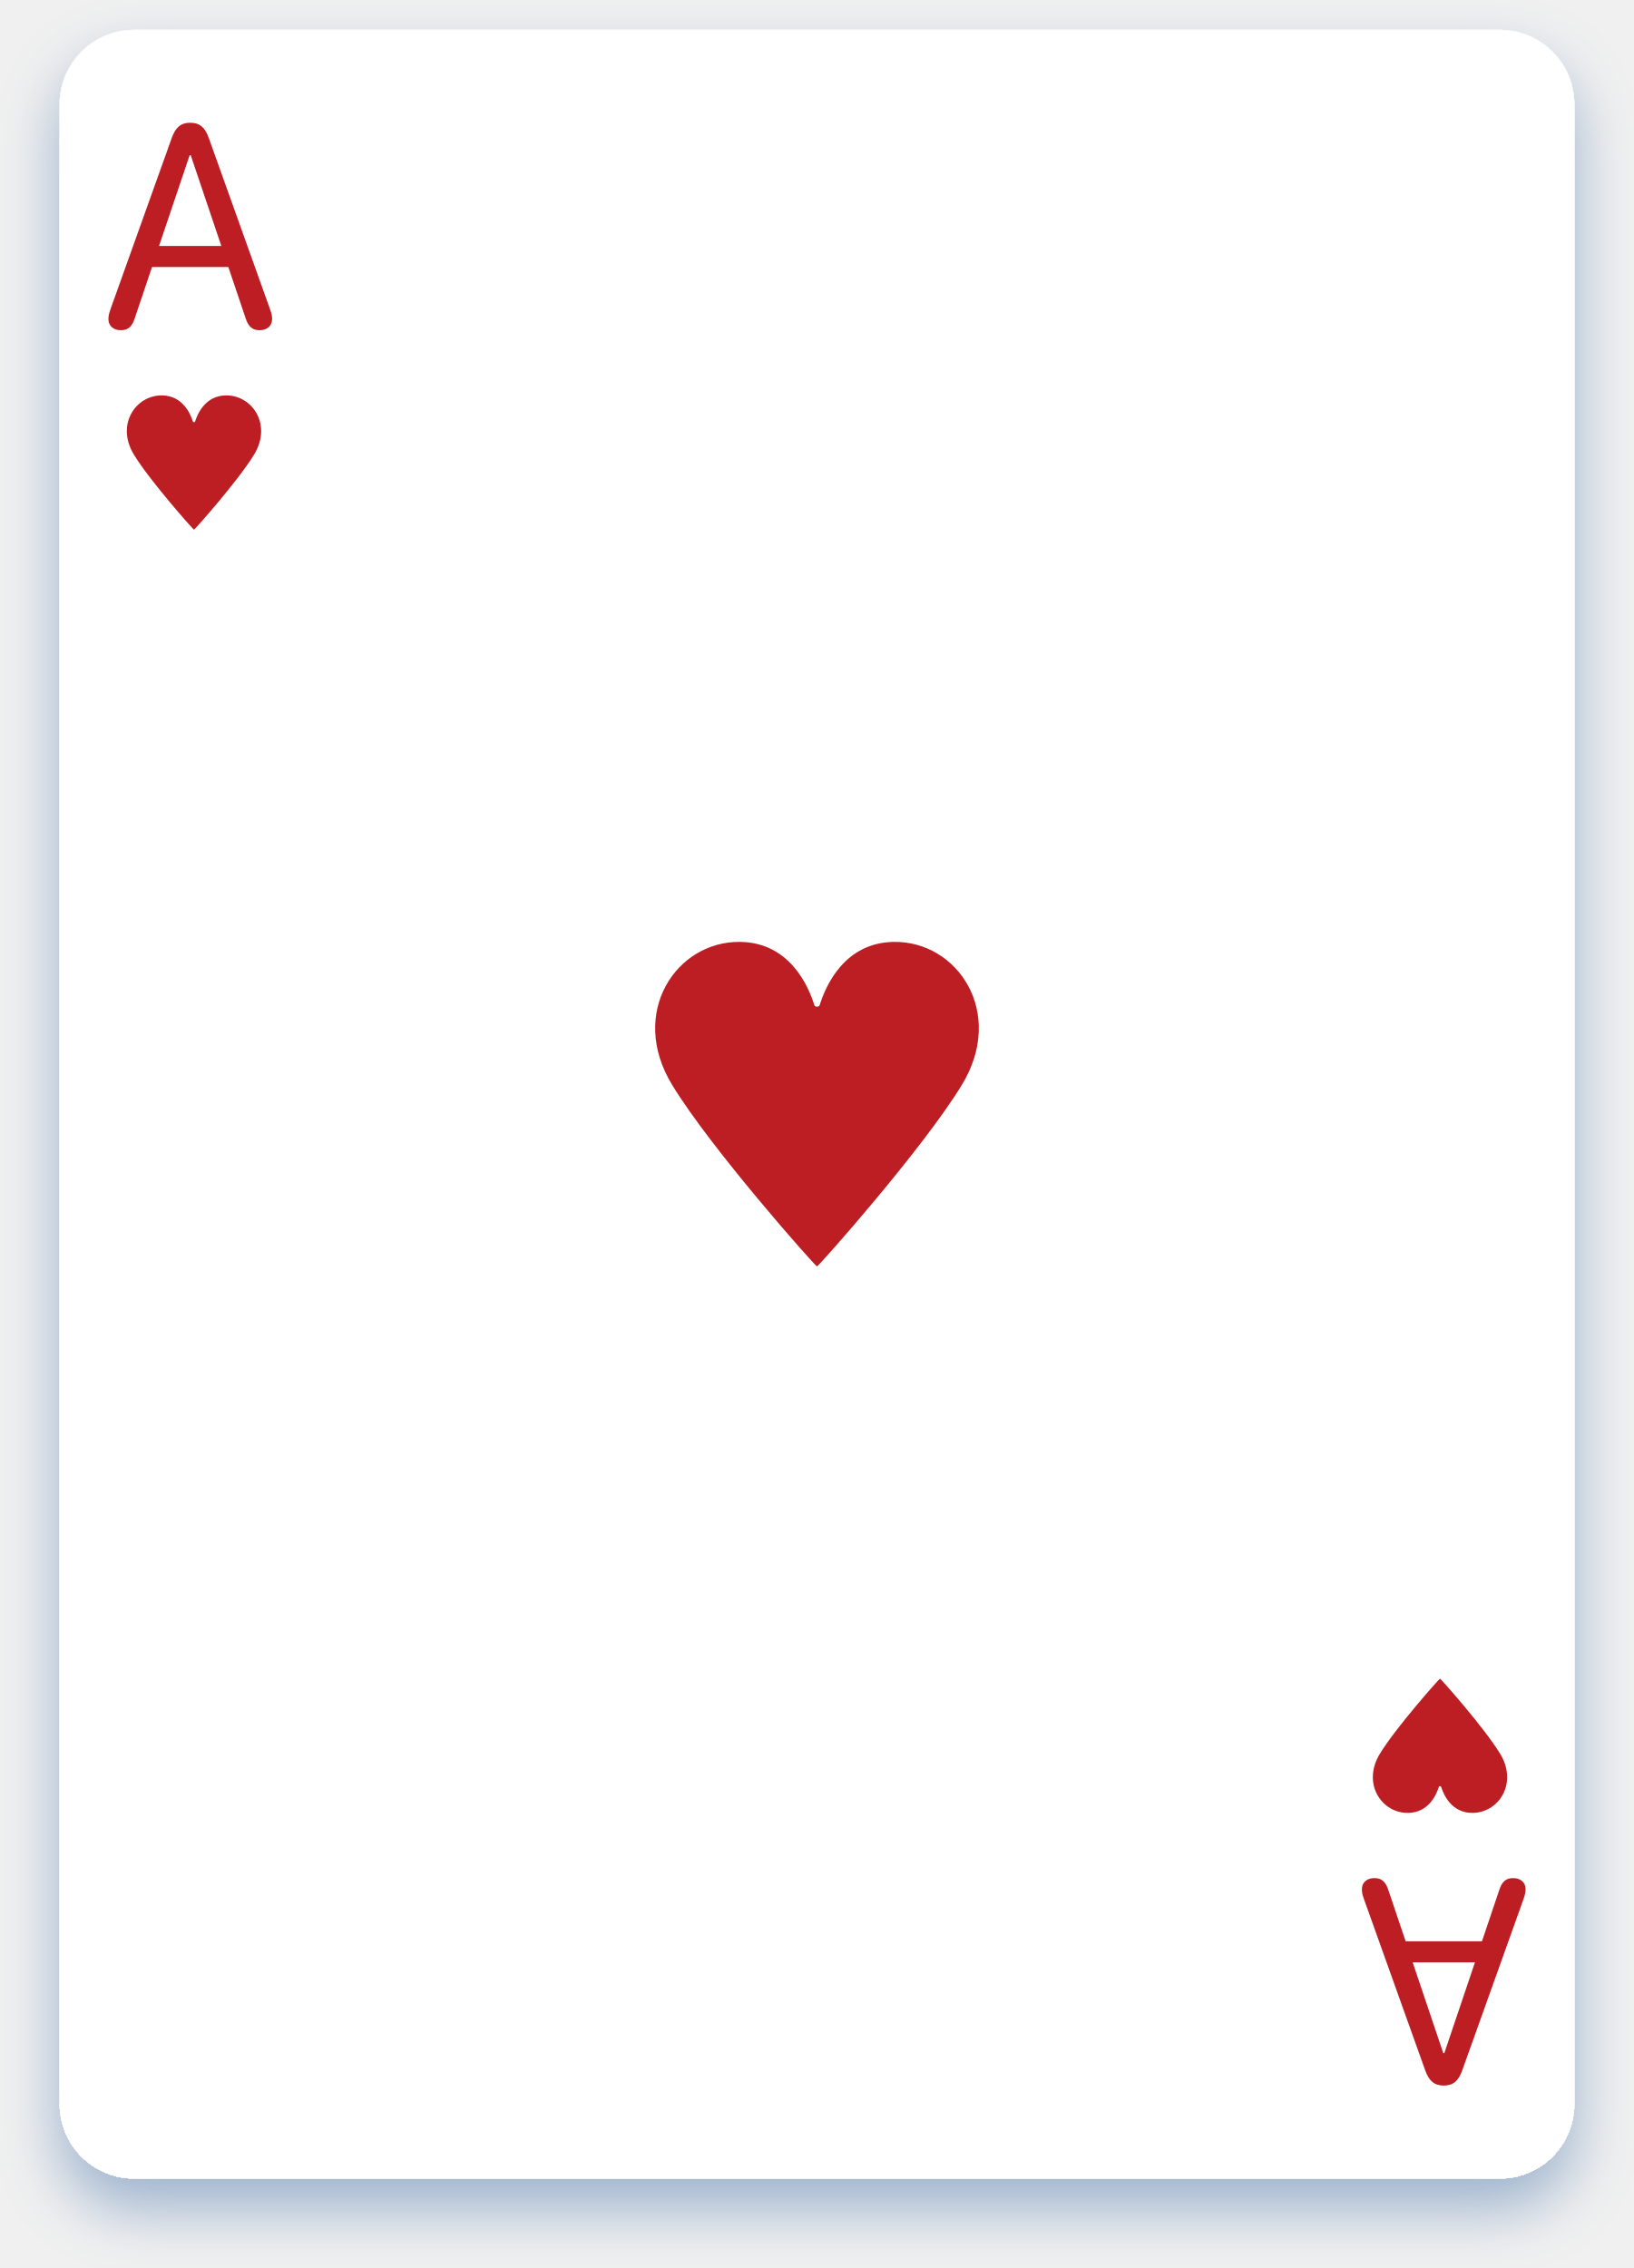
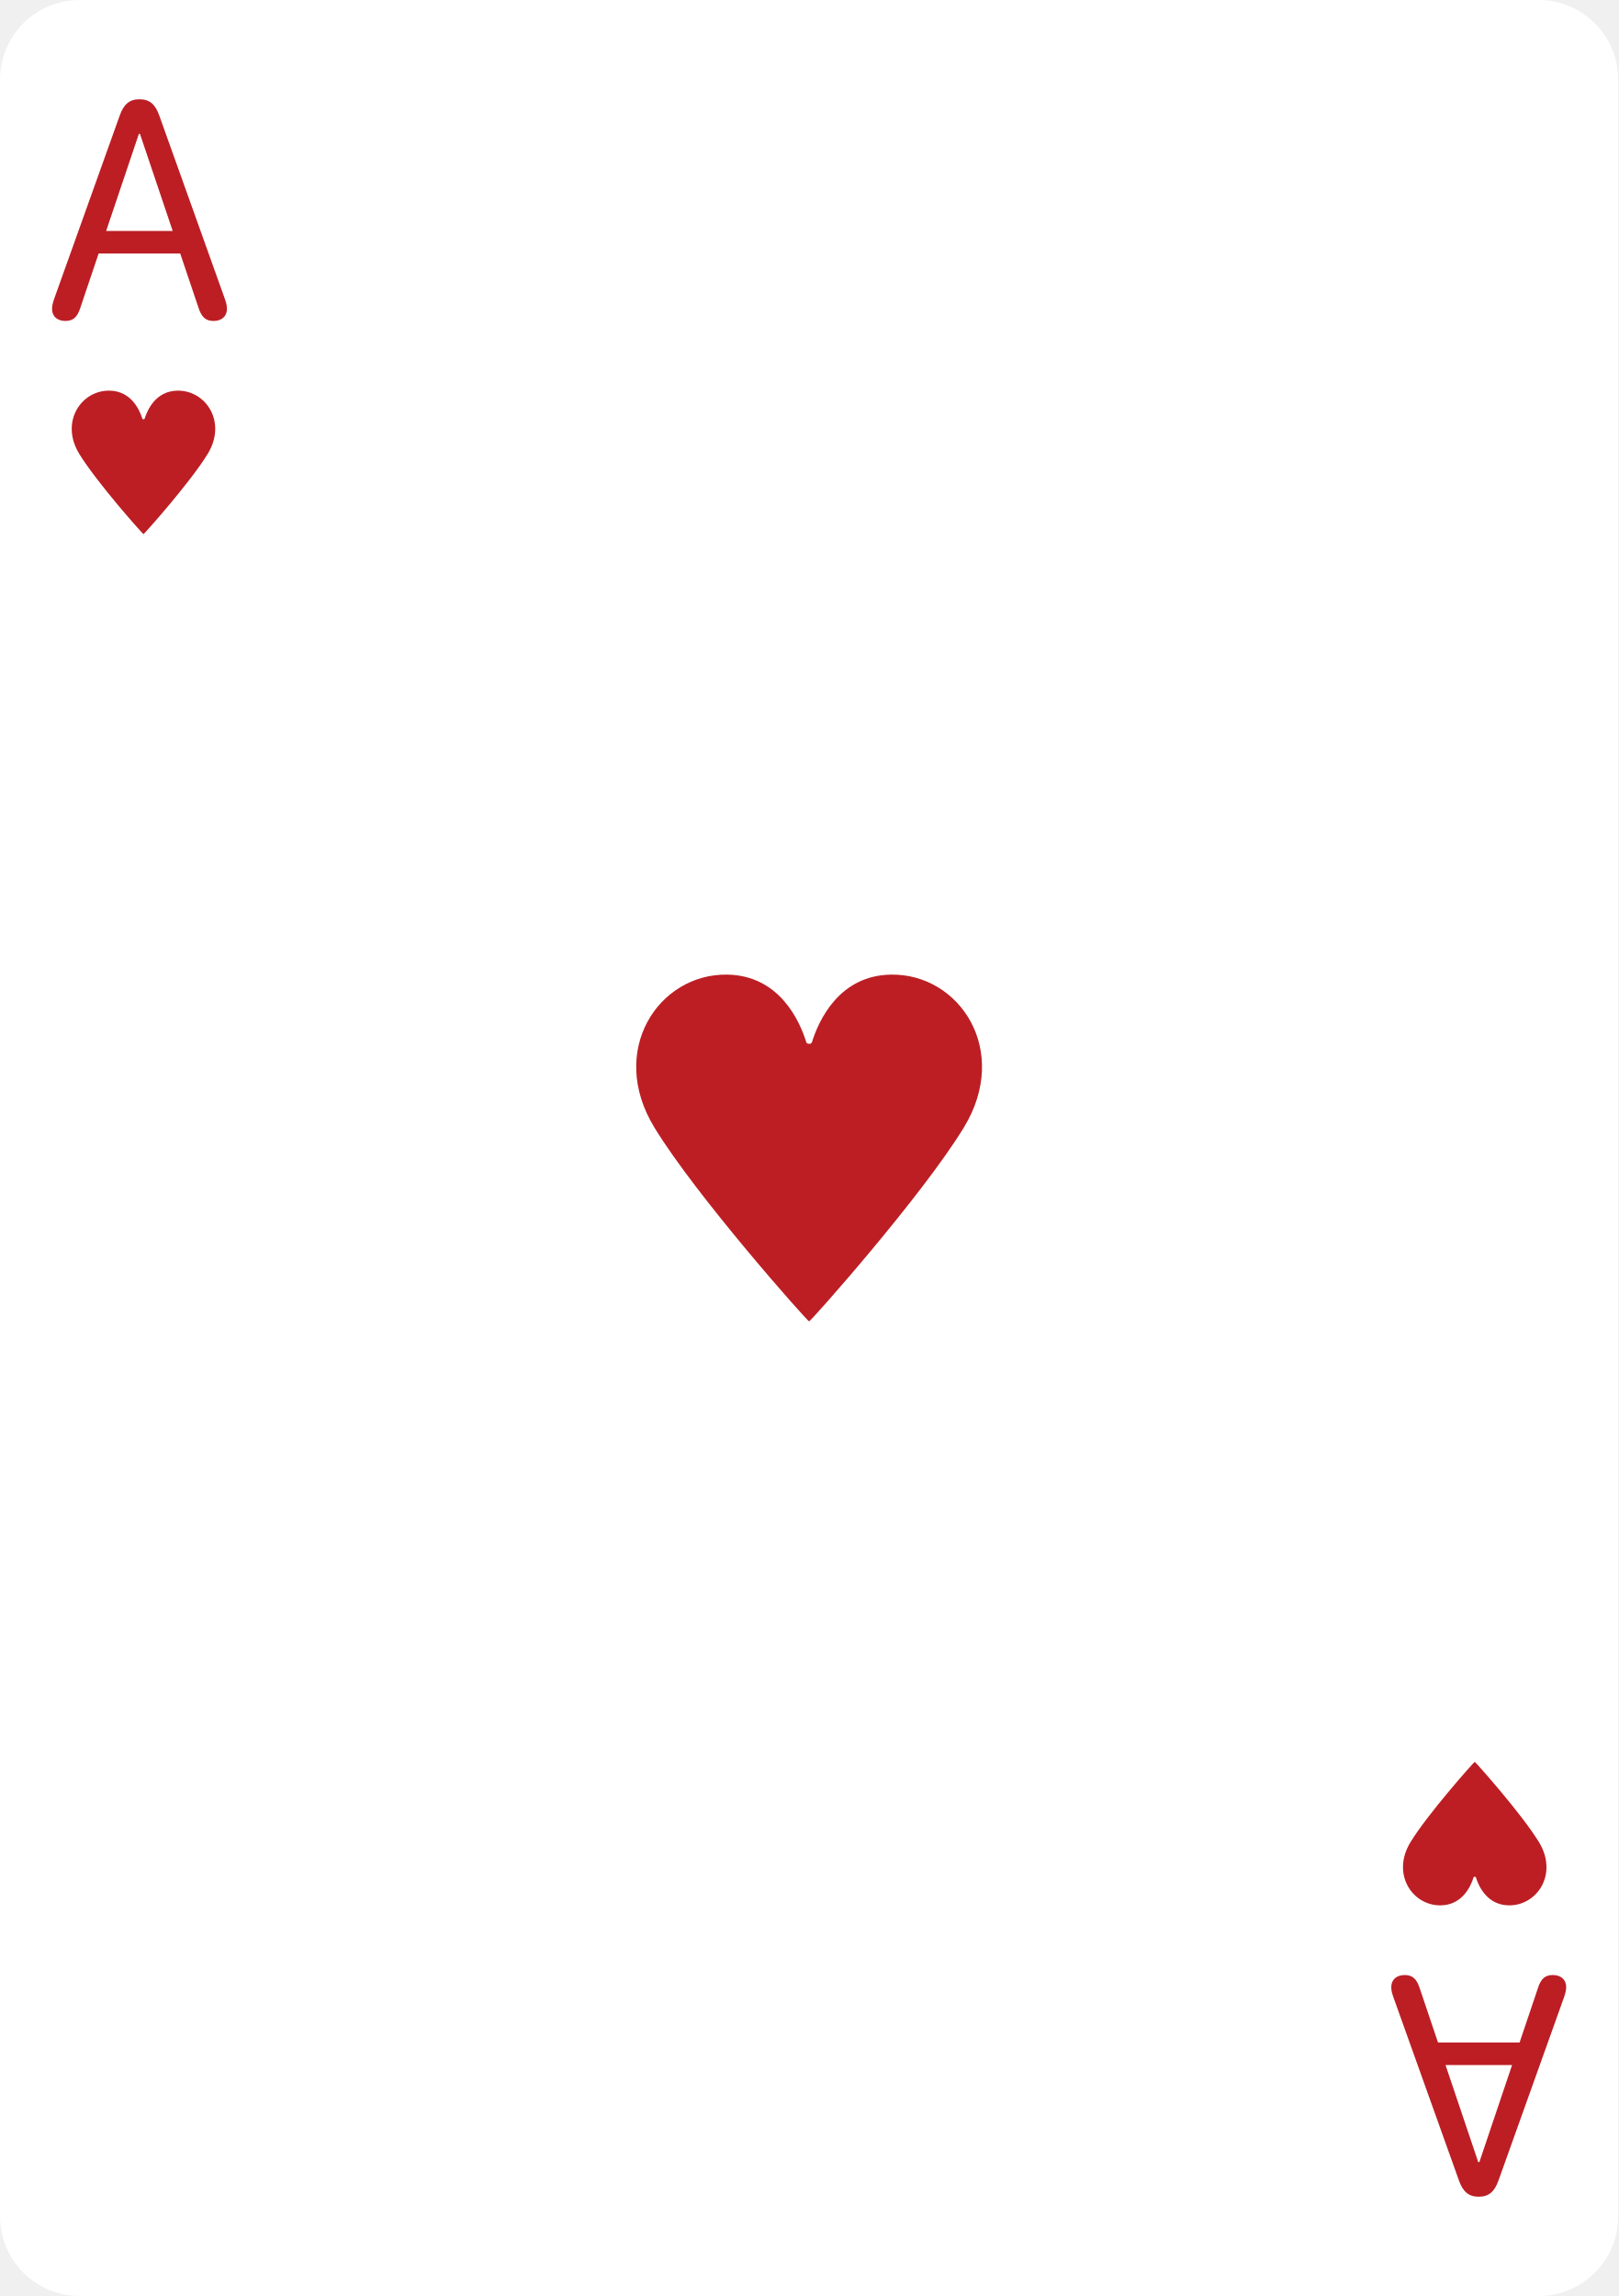
- <svg xmlns="http://www.w3.org/2000/svg" width="219" height="304" viewBox="0 0 219 304" fill="none">
-   <g filter="url(#filter0_d_102_733)">
-     <g clip-path="url(#clip0_102_733)">
-       <rect x="8" y="4" width="203" height="288" rx="10" fill="white" />
-       <path d="M16.191 44.26C15.19 44.26 14.529 43.68 14.529 42.759C14.529 42.358 14.629 41.978 14.79 41.498L23.018 18.495C23.518 17.094 24.219 16.453 25.5 16.453C26.781 16.453 27.482 17.094 27.982 18.495L36.21 41.498C36.371 41.938 36.471 42.358 36.471 42.739C36.471 43.68 35.81 44.26 34.789 44.26C33.828 44.26 33.288 43.8 32.907 42.619L30.605 35.792H20.375L18.073 42.619C17.692 43.82 17.152 44.26 16.191 44.26ZM21.316 32.969H29.664L25.56 20.797H25.42L21.316 32.969Z" fill="#BC1E24" />
-       <path d="M21.735 53.001C24.452 53.042 25.507 55.398 25.854 56.509C25.889 56.622 26.112 56.622 26.147 56.509C26.494 55.398 27.548 53.042 30.265 53.001C33.823 52.946 36.499 56.929 34.059 60.929C31.883 64.494 26.082 71 26 71C25.916 71 20.117 64.494 17.941 60.929C15.501 56.929 18.177 52.946 21.735 53.001Z" fill="#BC1E24" />
-       <path d="M202.809 251.74C203.81 251.74 204.471 252.32 204.471 253.241C204.471 253.642 204.371 254.022 204.21 254.502L195.982 277.505C195.482 278.906 194.781 279.547 193.5 279.547C192.219 279.547 191.518 278.906 191.018 277.505L182.79 254.502C182.629 254.062 182.529 253.642 182.529 253.261C182.529 252.32 183.19 251.74 184.211 251.74C185.172 251.74 185.712 252.2 186.093 253.381L188.395 260.208L198.625 260.208L200.927 253.381C201.308 252.18 201.848 251.74 202.809 251.74ZM197.684 263.031L189.336 263.031L193.44 275.203L193.58 275.203L197.684 263.031Z" fill="#BC1E24" />
-       <path d="M197.265 242.999C194.548 242.958 193.493 240.602 193.146 239.491C193.111 239.378 192.888 239.378 192.853 239.491C192.506 240.602 191.452 242.958 188.735 242.999C185.177 243.054 182.501 239.071 184.941 235.071C187.117 231.506 192.918 225 193 225C193.083 225 198.883 231.506 201.059 235.071C203.499 239.071 200.823 243.054 197.265 242.999Z" fill="#BC1E24" />
-       <path d="M99.221 126.251C105.769 126.352 108.312 132.046 109.148 134.731C109.232 135.003 109.77 135.002 109.855 134.731C110.69 132.046 113.231 126.352 119.779 126.251C128.353 126.12 134.804 135.745 128.922 145.411C123.679 154.027 109.698 169.75 109.5 169.75C109.299 169.75 95.322 154.028 90.079 145.411C84.196 135.745 90.647 126.12 99.221 126.251Z" fill="#BC1E24" />
-     </g>
+ <svg xmlns="http://www.w3.org/2000/svg" width="203" height="288" viewBox="0 0 203 288" fill="none">
+   <g clip-path="url(#clip0_102_733)">
+     <rect width="203" height="288" rx="10" fill="white" />
+     <path d="M8.191 40.26C7.19 40.26 6.529 39.68 6.529 38.759C6.529 38.358 6.629 37.978 6.79 37.498L15.018 14.495C15.518 13.094 16.219 12.453 17.5 12.453C18.781 12.453 19.482 13.094 19.982 14.495L28.21 37.498C28.371 37.938 28.471 38.358 28.471 38.739C28.471 39.68 27.81 40.26 26.789 40.26C25.828 40.26 25.288 39.8 24.907 38.619L22.605 31.792H12.375L10.073 38.619C9.692 39.82 9.152 40.26 8.191 40.26ZM13.316 28.969H21.664L17.56 16.797H17.42L13.316 28.969Z" fill="#BC1E24" />
+     <path d="M13.735 49.001C16.452 49.042 17.507 51.398 17.854 52.509C17.889 52.622 18.112 52.622 18.147 52.509C18.494 51.398 19.548 49.042 22.265 49.001C25.823 48.946 28.5 52.929 26.059 56.929C23.883 60.494 18.082 67 18 67C17.916 67 12.117 60.494 9.941 56.929C7.501 52.929 10.177 48.946 13.735 49.001Z" fill="#BC1E24" />
+     <path d="M194.809 247.74C195.81 247.74 196.471 248.32 196.471 249.241C196.471 249.642 196.371 250.022 196.21 250.502L187.982 273.505C187.482 274.906 186.781 275.547 185.5 275.547C184.219 275.547 183.518 274.906 183.018 273.505L174.79 250.502C174.629 250.062 174.529 249.642 174.529 249.261C174.529 248.32 175.19 247.74 176.211 247.74C177.172 247.74 177.712 248.2 178.093 249.381L180.395 256.208L190.625 256.208L192.927 249.381C193.308 248.18 193.848 247.74 194.809 247.74ZM189.684 259.031L181.336 259.031L185.44 271.203L185.58 271.203L189.684 259.031Z" fill="#BC1E24" />
+     <path d="M189.265 238.999C186.548 238.958 185.493 236.602 185.146 235.491C185.111 235.378 184.888 235.378 184.853 235.491C184.506 236.602 183.452 238.958 180.735 238.999C177.177 239.054 174.501 235.071 176.941 231.071C179.117 227.506 184.918 221 185 221C185.083 221 190.883 227.506 193.059 231.071C195.499 235.071 192.823 239.054 189.265 238.999Z" fill="#BC1E24" />
+     <path d="M91.221 122.251C97.769 122.352 100.312 128.046 101.148 130.731C101.232 131.003 101.77 131.002 101.855 130.731C102.69 128.046 105.231 122.352 111.779 122.251C120.353 122.12 126.804 131.745 120.922 141.411C115.679 150.027 101.698 165.75 101.5 165.75C101.299 165.75 87.322 150.028 82.079 141.411C76.196 131.745 82.647 122.12 91.221 122.251Z" fill="#BC1E24" />
  </g>
  <defs>
-     <filter id="filter0_d_102_733" x="0" y="0" width="219" height="304" filterUnits="userSpaceOnUse" color-interpolation-filters="sRGB">
-       <feFlood flood-opacity="0" result="BackgroundImageFix" />
-       <feColorMatrix in="SourceAlpha" type="matrix" values="0 0 0 0 0 0 0 0 0 0 0 0 0 0 0 0 0 0 127 0" result="hardAlpha" />
-       <feOffset dy="4" />
-       <feGaussianBlur stdDeviation="4" />
-       <feComposite in2="hardAlpha" operator="out" />
-       <feColorMatrix type="matrix" values="0 0 0 0 0.615 0 0 0 0 0.701 0 0 0 0 0.806 0 0 0 1 0" />
-       <feBlend mode="normal" in2="BackgroundImageFix" result="effect1_dropShadow_102_733" />
-       <feBlend mode="normal" in="SourceGraphic" in2="effect1_dropShadow_102_733" result="shape" />
-     </filter>
    <clipPath id="clip0_102_733">
-       <rect x="8" y="4" width="203" height="288" rx="10" fill="white" />
+       <rect width="203" height="288" rx="10" fill="white" />
    </clipPath>
  </defs>
</svg>
